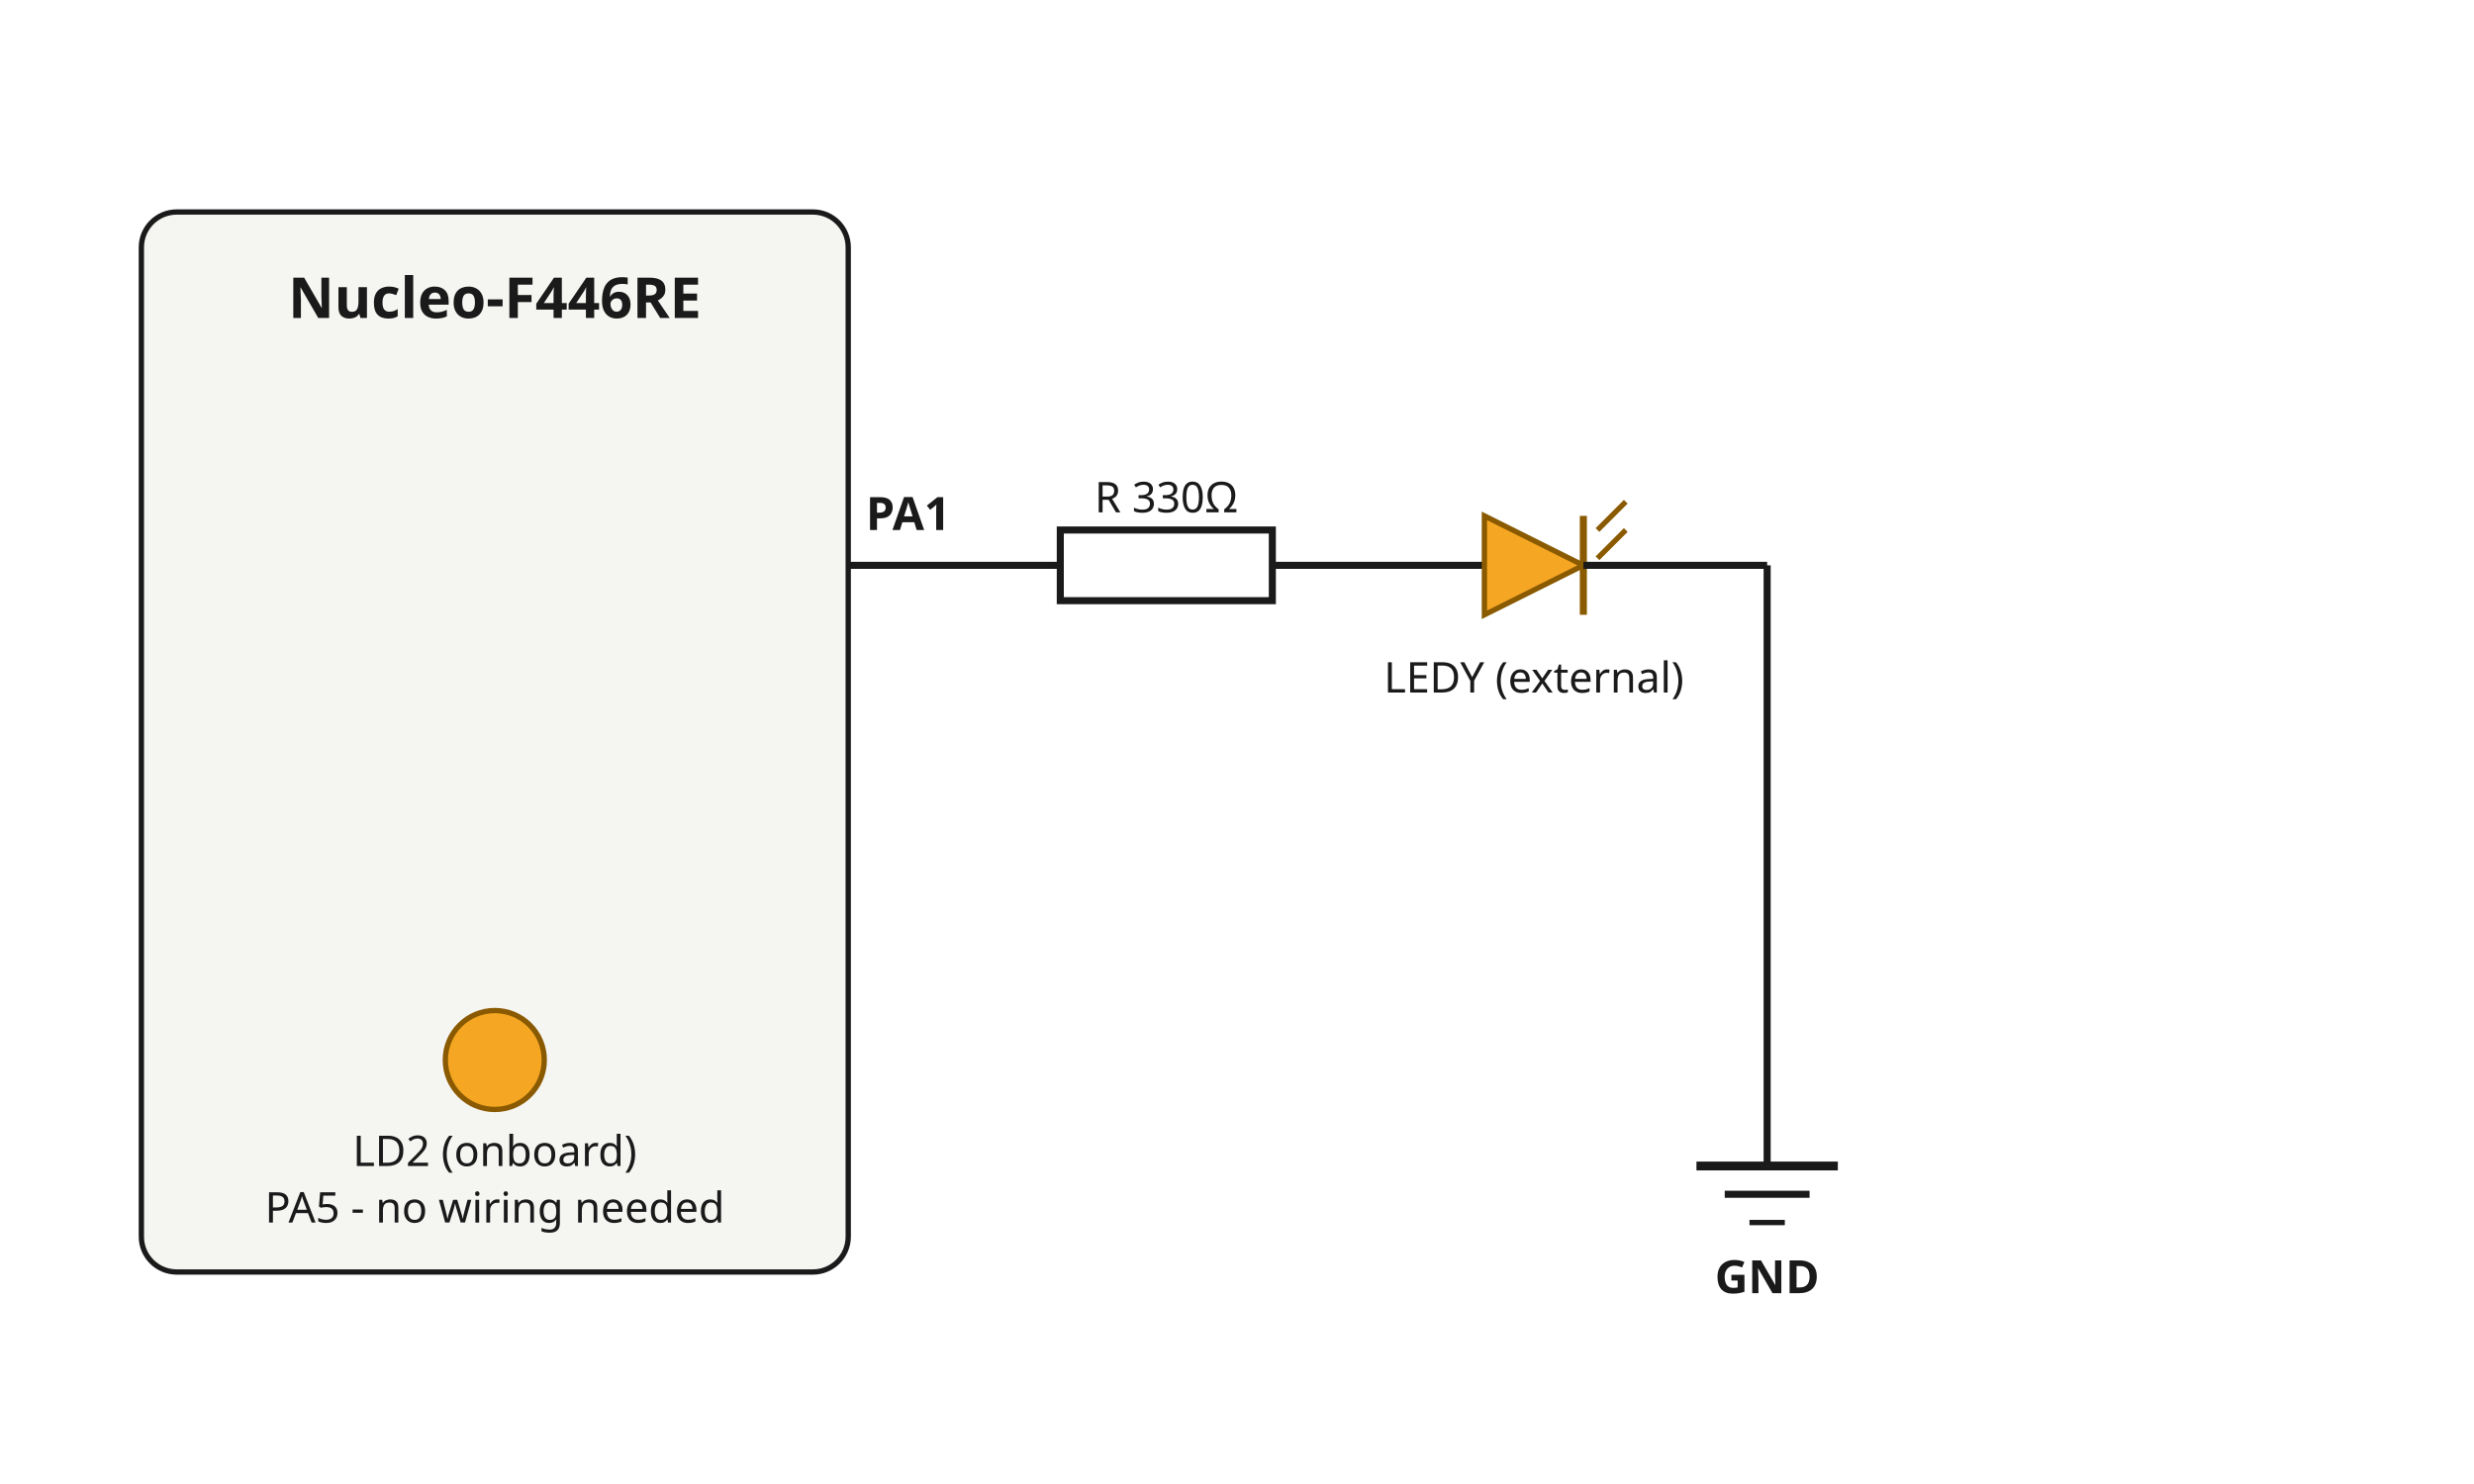
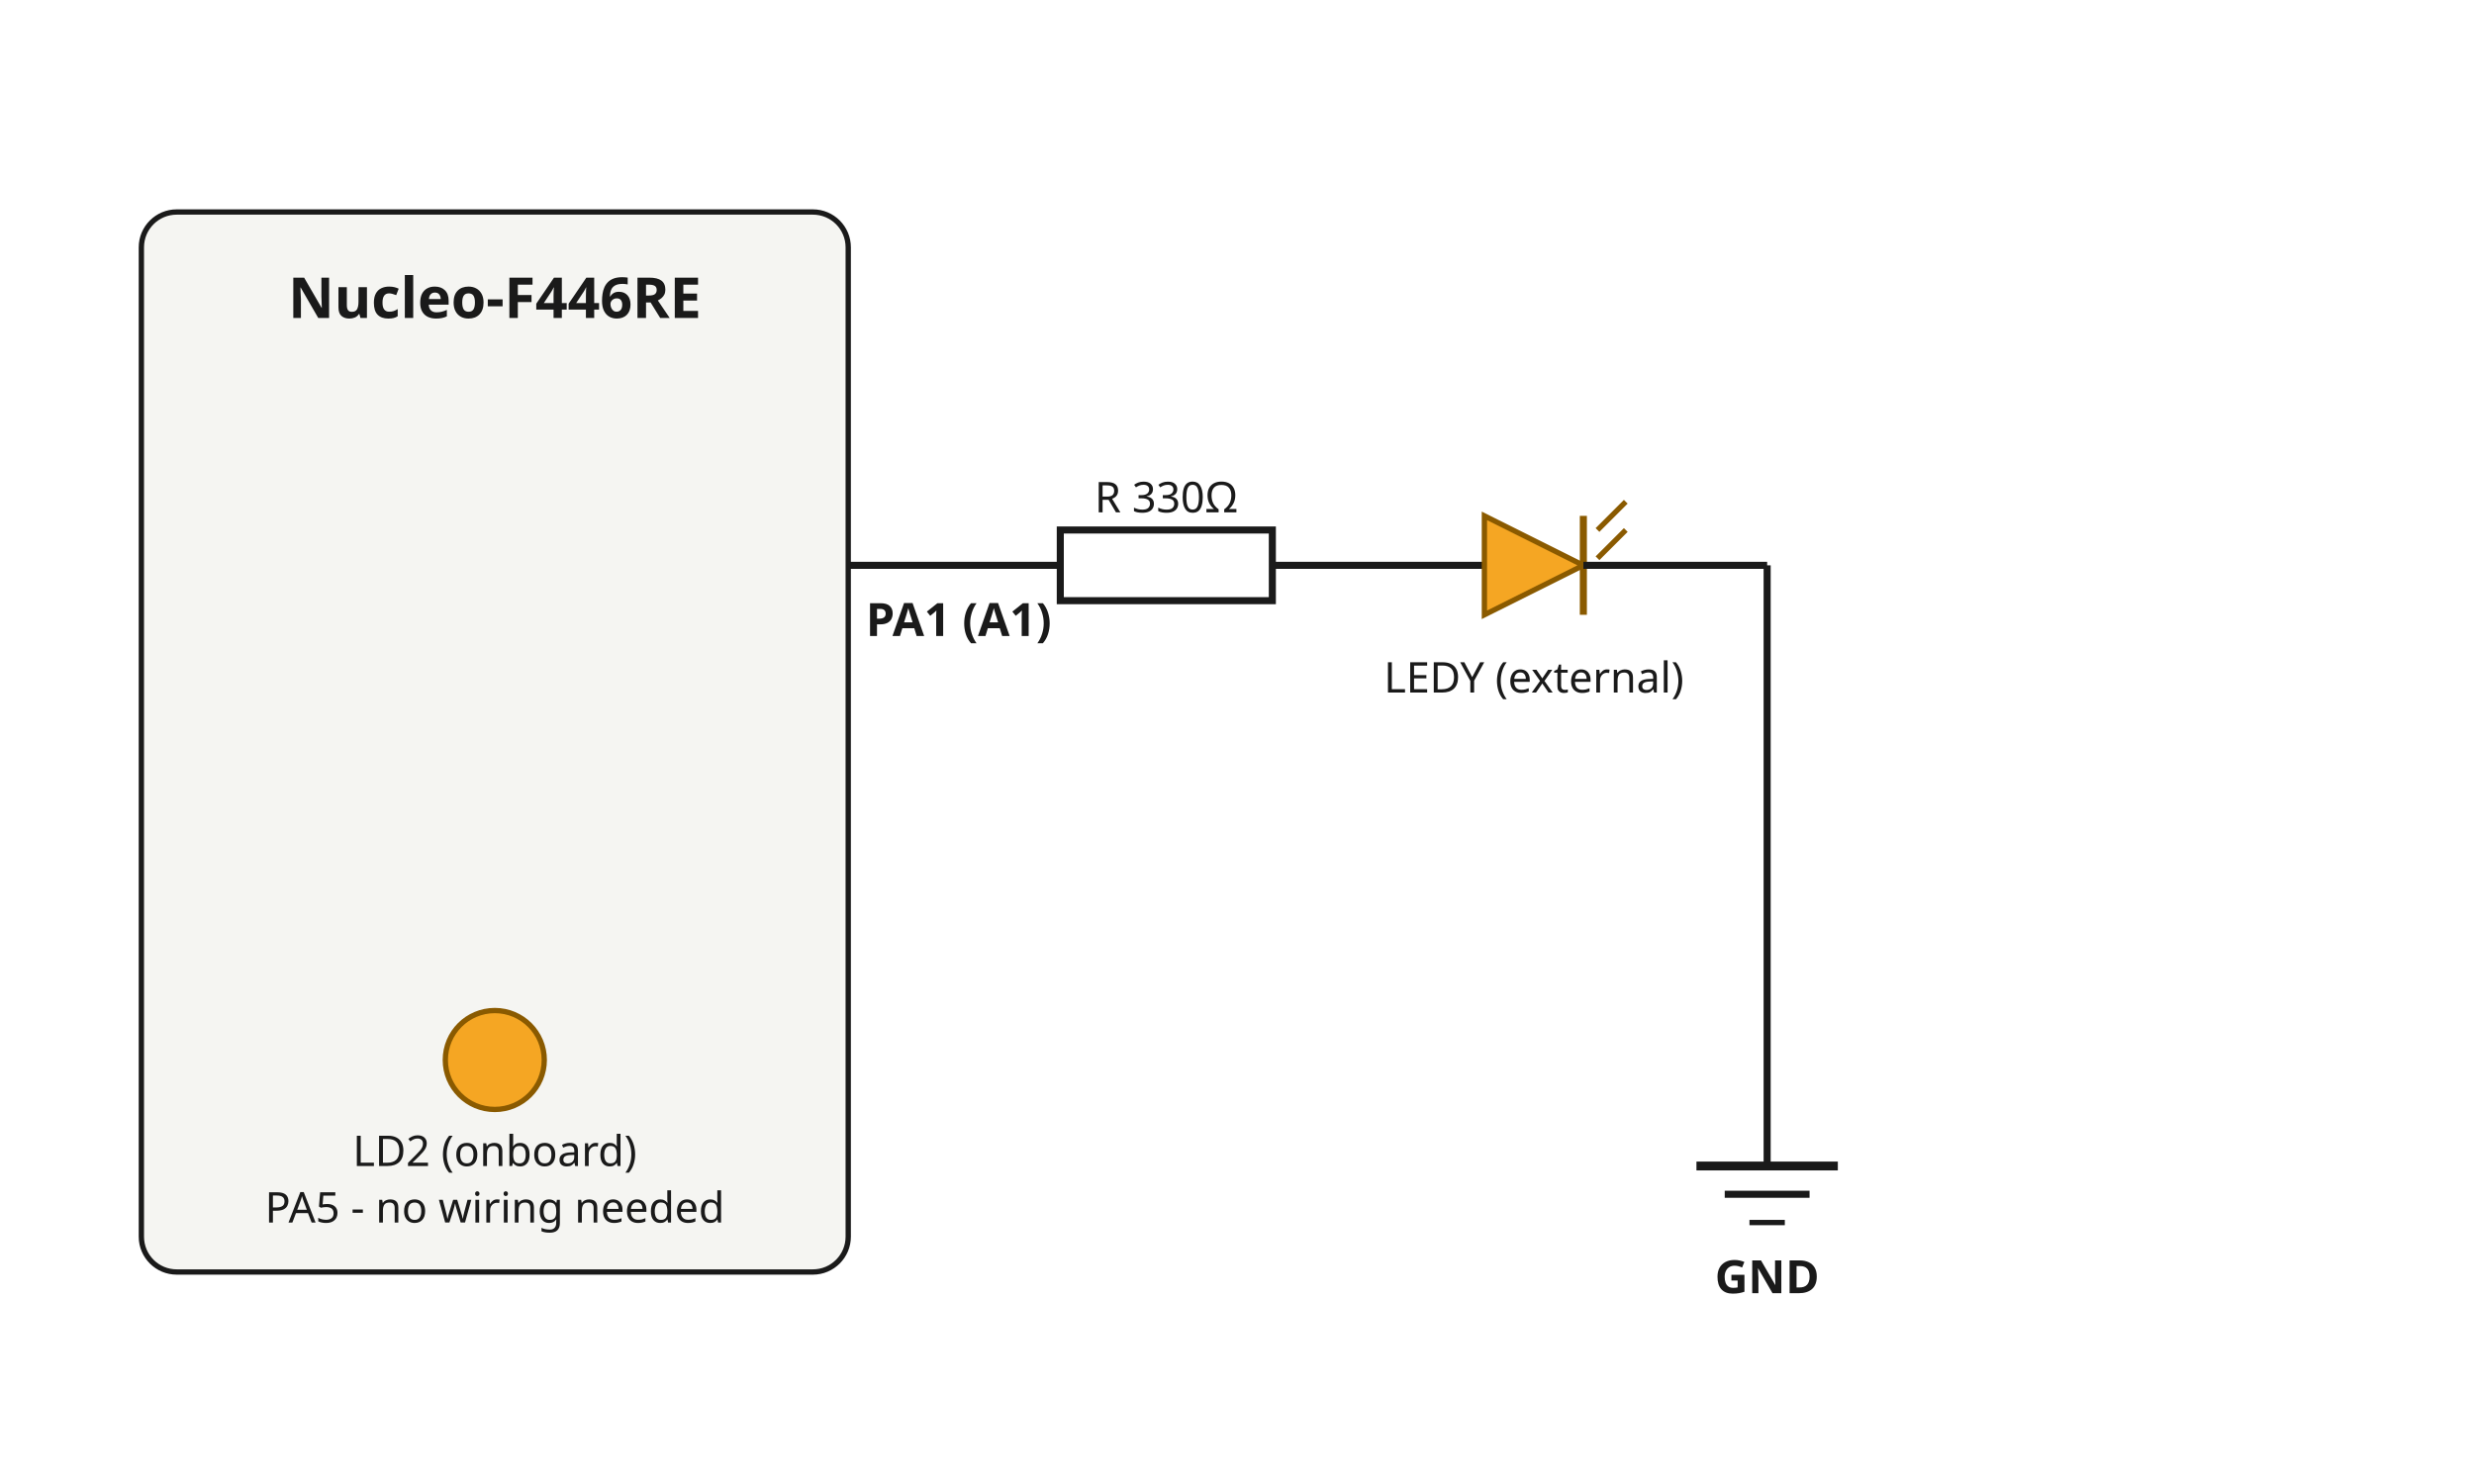
<svg xmlns="http://www.w3.org/2000/svg" width="700" height="420" viewBox="0 0 700 420" role="img">
  <rect width="700" height="420" fill="#ffffff" />
  <rect x="40" y="60" width="200" height="300" rx="10" fill="#f5f5f2" stroke="#1a1a1a" stroke-width="1.5" />
  <text x="140" y="90" text-anchor="middle" font-family="sans-serif" font-size="16" font-weight="700" fill="#1a1a1a">Nucleo-F446RE</text>
  <circle cx="140" cy="300" r="14" fill="#f5a623" stroke="#8a5a00" stroke-width="1.5" />
  <text x="140" y="330" text-anchor="middle" font-family="sans-serif" font-size="12" fill="#1a1a1a">LD2 (onboard)</text>
  <text x="140" y="346" text-anchor="middle" font-family="sans-serif" font-size="12" fill="#1a1a1a">PA5 - no wiring needed</text>
  <line x1="240" y1="160" x2="300" y2="160" stroke="#1a1a1a" stroke-width="2" />
-   <text x="245" y="150" font-family="sans-serif" font-size="13" font-weight="700" fill="#1a1a1a">PA1</text>
+   <text x="245" y="180" font-family="sans-serif" font-size="13" font-weight="700" fill="#1a1a1a">PA1 (A1)</text>
  <rect x="300" y="150" width="60" height="20" fill="#ffffff" stroke="#1a1a1a" stroke-width="2" />
  <text x="330" y="145" text-anchor="middle" font-family="sans-serif" font-size="12" fill="#1a1a1a">R 330Ω</text>
  <line x1="360" y1="160" x2="420" y2="160" stroke="#1a1a1a" stroke-width="2" />
  <g>
    <polygon points="420,146 420,174 448,160" fill="#f5a623" stroke="#8a5a00" stroke-width="1.5" />
    <line x1="448" y1="146" x2="448" y2="174" stroke="#8a5a00" stroke-width="2" />
    <line x1="452" y1="150" x2="460" y2="142" stroke="#8a5a00" stroke-width="1.5" />
    <line x1="452" y1="158" x2="460" y2="150" stroke="#8a5a00" stroke-width="1.5" />
  </g>
  <text x="434" y="196" text-anchor="middle" font-family="sans-serif" font-size="12" fill="#1a1a1a">LEDY (external)</text>
  <line x1="448" y1="160" x2="500" y2="160" stroke="#1a1a1a" stroke-width="2" />
  <line x1="500" y1="160" x2="500" y2="330" stroke="#1a1a1a" stroke-width="2" />
  <line x1="480" y1="330" x2="520" y2="330" stroke="#1a1a1a" stroke-width="2.5" />
  <line x1="488" y1="338" x2="512" y2="338" stroke="#1a1a1a" stroke-width="2" />
  <line x1="495" y1="346" x2="505" y2="346" stroke="#1a1a1a" stroke-width="1.5" />
  <text x="500" y="366" text-anchor="middle" font-family="sans-serif" font-size="13" font-weight="700" fill="#1a1a1a">GND</text>
</svg>
